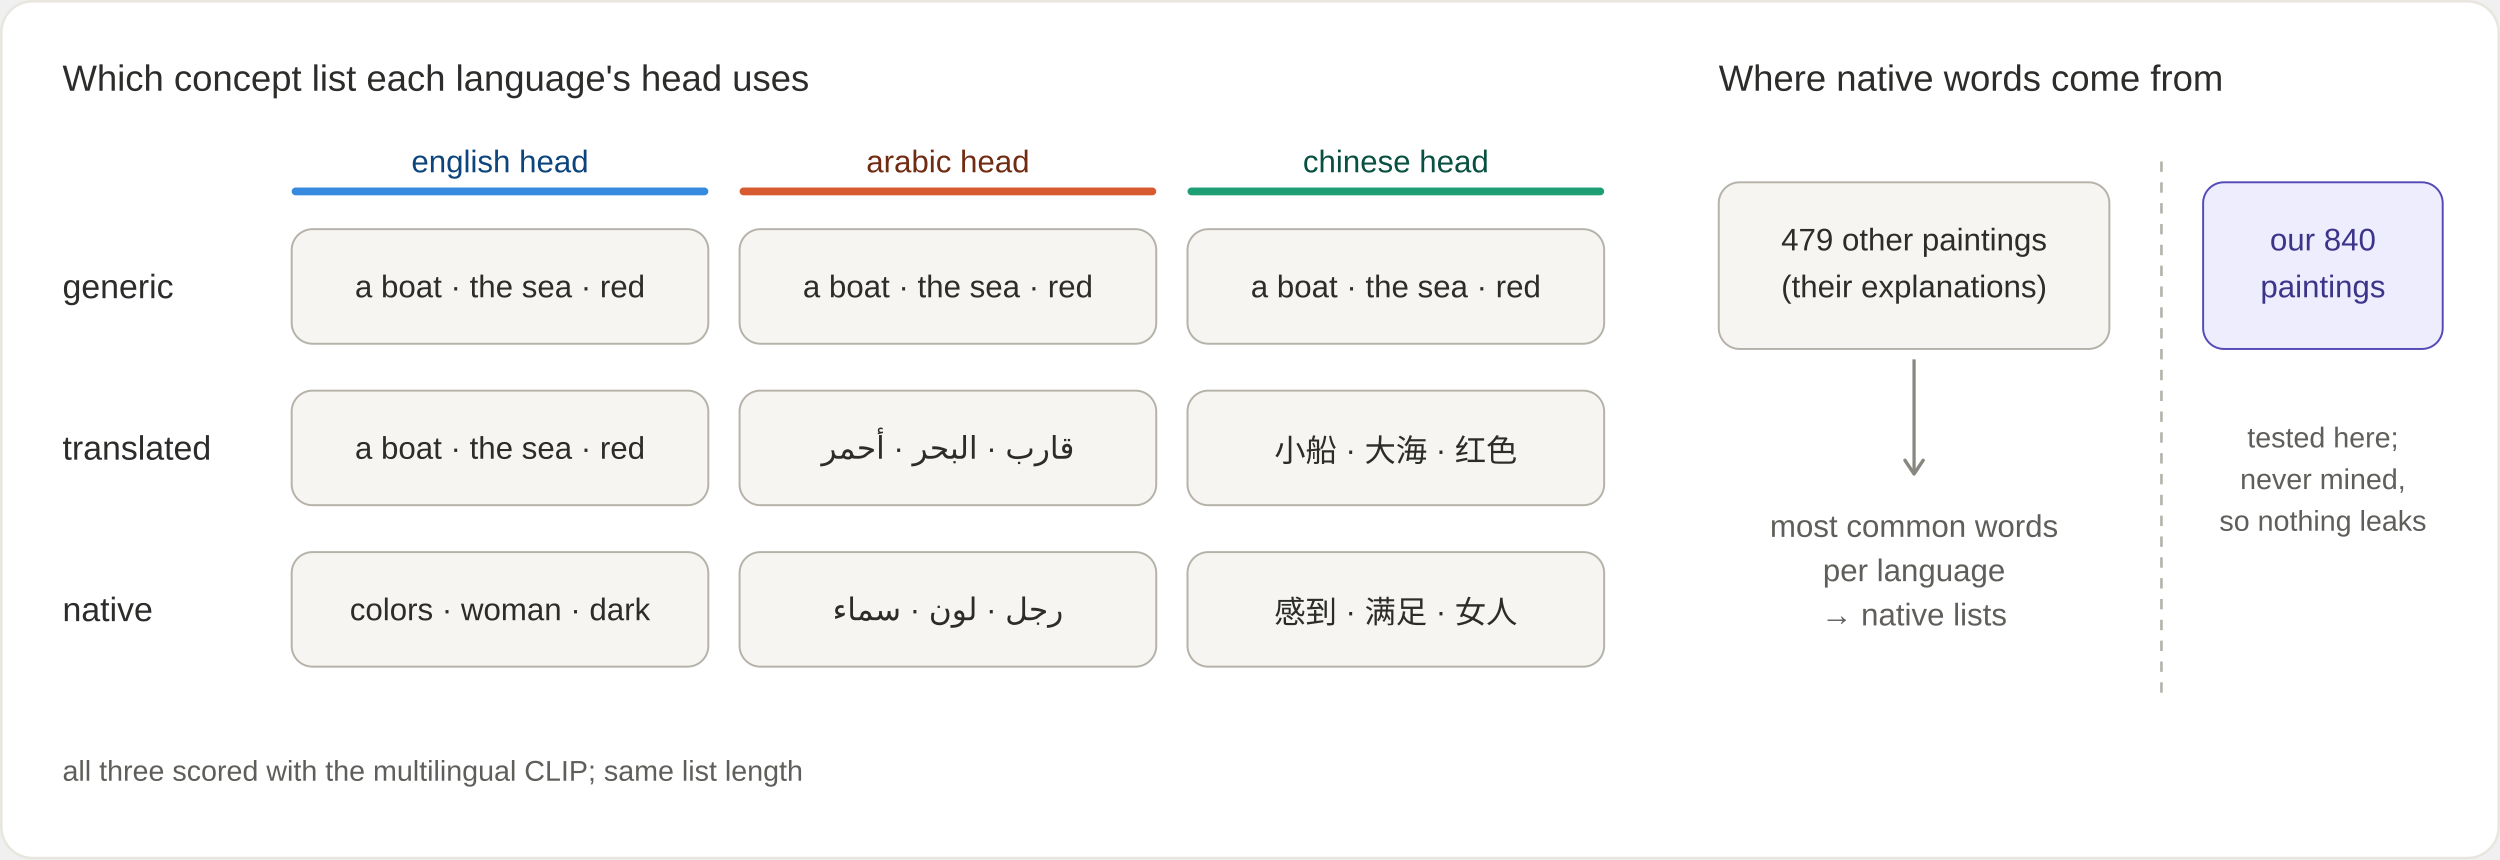
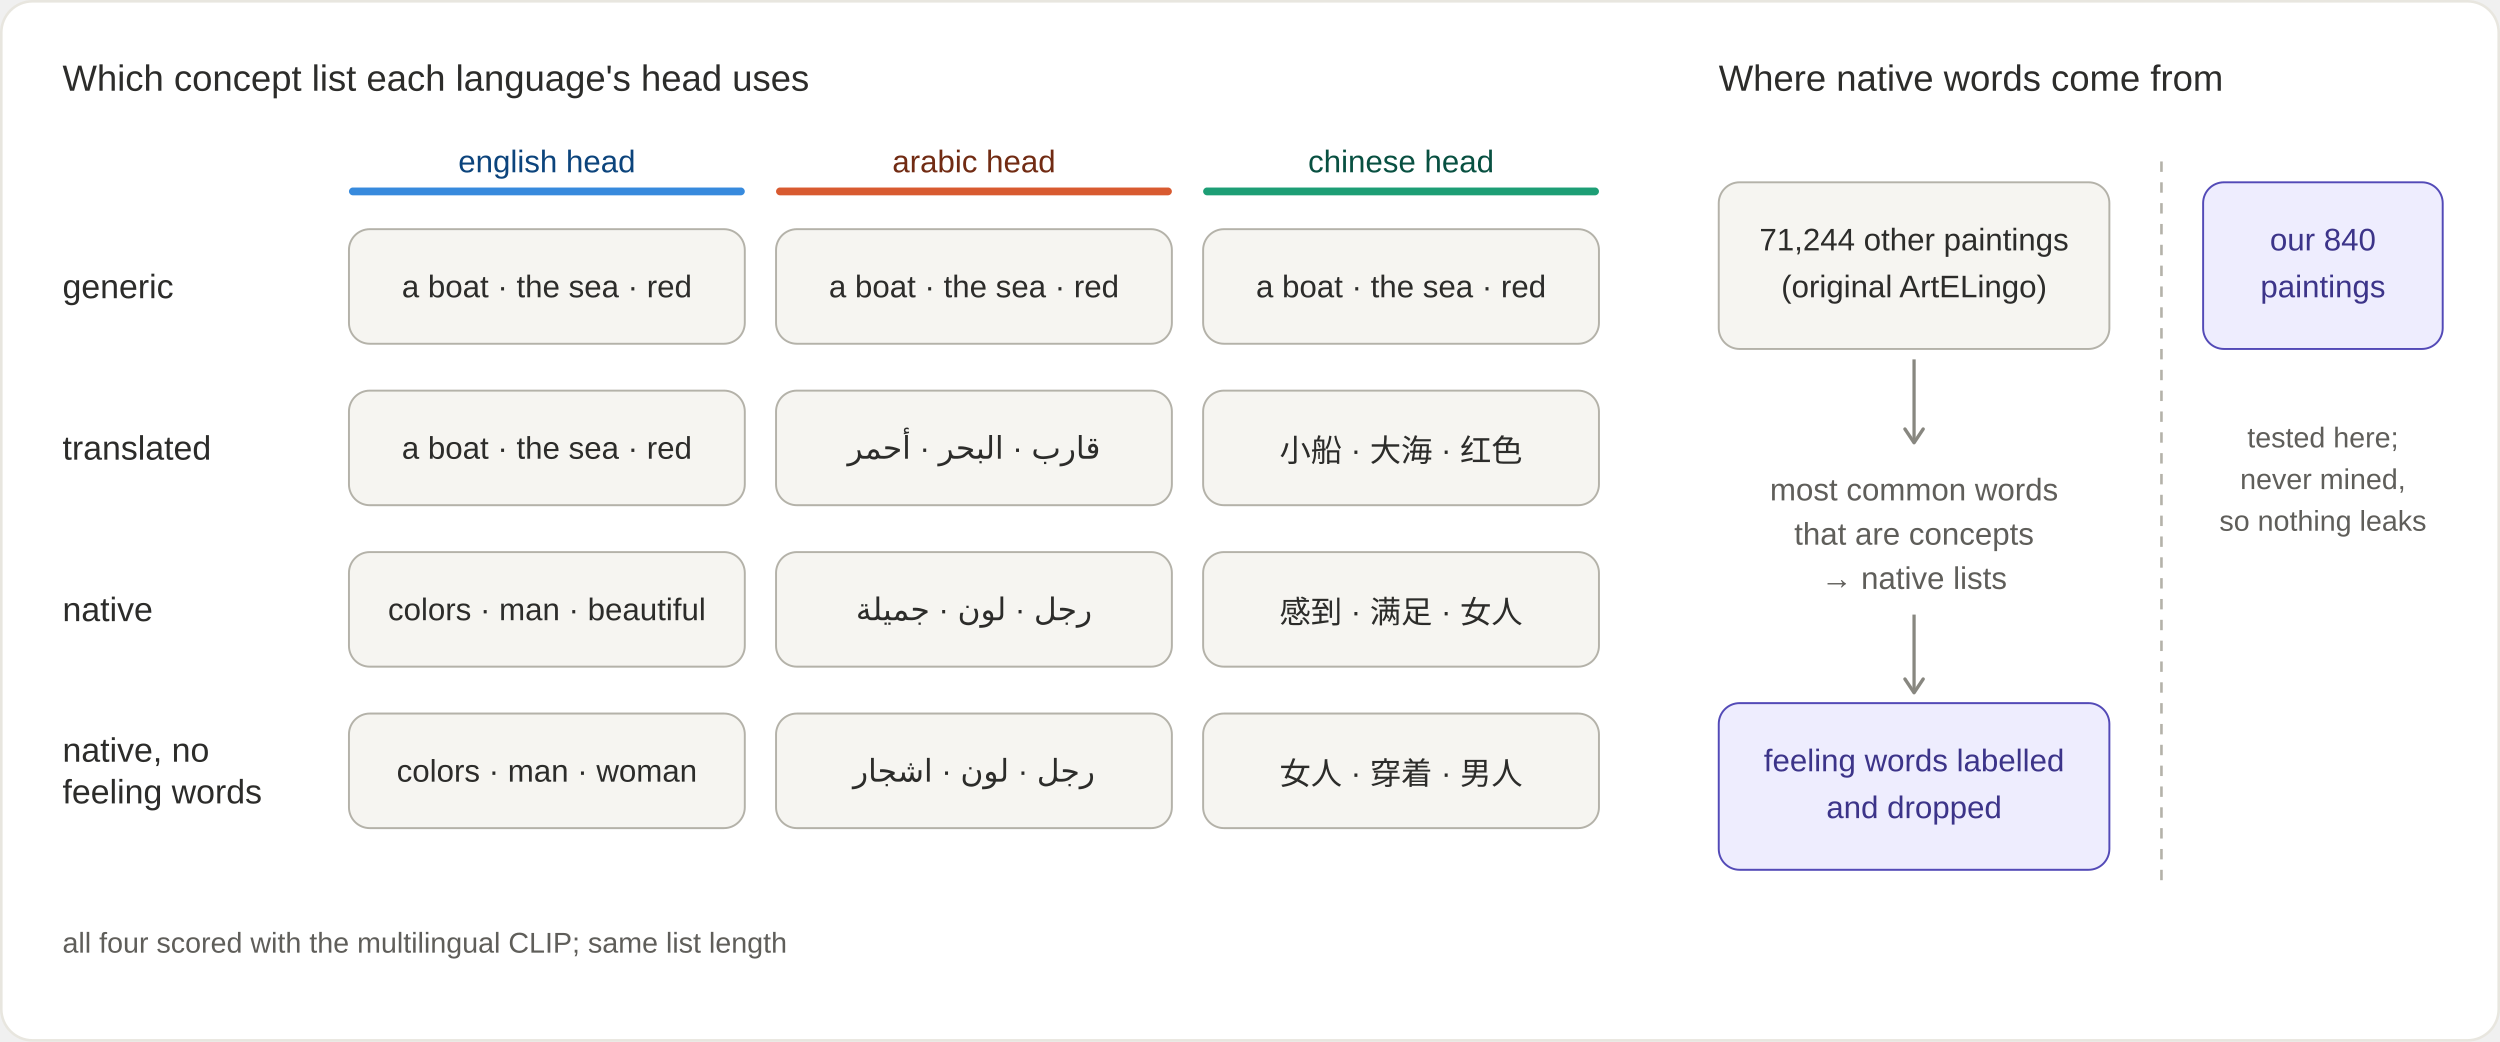
- <svg xmlns="http://www.w3.org/2000/svg" width="960" height="330" viewBox="0 0 960 330" role="img" font-family="-apple-system, BlinkMacSystemFont, 'Segoe UI', 'Helvetica Neue', Arial, sans-serif" style="max-width:100%;height:auto">
+ <svg xmlns="http://www.w3.org/2000/svg" width="960" height="400" viewBox="0 0 960 400" role="img" font-family="-apple-system, BlinkMacSystemFont, 'Segoe UI', 'Helvetica Neue', Arial, sans-serif" style="max-width:100%;height:auto">
  <defs>
    <marker id="arr" viewBox="0 0 10 10" refX="8" refY="5" markerWidth="7" markerHeight="7" orient="auto-start-reverse">
      <path d="M2 1L8 5L2 9" fill="none" stroke="context-stroke" stroke-width="1.5" stroke-linecap="round" stroke-linejoin="round" />
    </marker>
  </defs>
-   <rect x="0.5" y="0.5" width="959" height="329" rx="12" fill="#FFFFFF" stroke="#E8E6DF" />
+   <rect x="0.5" y="0.5" width="959" height="399" rx="12" fill="#FFFFFF" stroke="#E8E6DF" />
  <text x="24" y="30" font-size="14" fill="#2C2C2A" text-anchor="start" font-weight="500" dominant-baseline="central">Which concept list each language's head uses</text>
-   <text x="192.0" y="62" font-size="12" fill="#0C447C" text-anchor="middle" font-weight="400" dominant-baseline="central">english head</text>
-   <rect x="112" y="72" width="160" height="3" rx="1.5" fill="#378ADD" />
-   <text x="364.0" y="62" font-size="12" fill="#712B13" text-anchor="middle" font-weight="400" dominant-baseline="central">arabic head</text>
-   <rect x="284" y="72" width="160" height="3" rx="1.5" fill="#D85A30" />
-   <text x="536.0" y="62" font-size="12" fill="#085041" text-anchor="middle" font-weight="400" dominant-baseline="central">chinese head</text>
-   <rect x="456" y="72" width="160" height="3" rx="1.5" fill="#1D9E75" />
+   <text x="210.0" y="62" font-size="12" fill="#0C447C" text-anchor="middle" font-weight="400" dominant-baseline="central">english head</text>
+   <rect x="134" y="72" width="152" height="3" rx="1.5" fill="#378ADD" />
+   <text x="374.0" y="62" font-size="12" fill="#712B13" text-anchor="middle" font-weight="400" dominant-baseline="central">arabic head</text>
+   <rect x="298" y="72" width="152" height="3" rx="1.5" fill="#D85A30" />
+   <text x="538.0" y="62" font-size="12" fill="#085041" text-anchor="middle" font-weight="400" dominant-baseline="central">chinese head</text>
+   <rect x="462" y="72" width="152" height="3" rx="1.5" fill="#1D9E75" />
  <text x="24" y="110" font-size="13" fill="#2C2C2A" text-anchor="start" font-weight="500" dominant-baseline="central">generic</text>
-   <rect x="112" y="88" width="160" height="44" rx="8" fill="#F6F5F1" stroke="#B4B2A9" stroke-width="0.75" />
-   <text x="192.0" y="110" font-size="12" fill="#2C2C2A" text-anchor="middle" font-weight="400" dominant-baseline="central">a boat · the sea · red</text>
-   <rect x="284" y="88" width="160" height="44" rx="8" fill="#F6F5F1" stroke="#B4B2A9" stroke-width="0.75" />
-   <text x="364.0" y="110" font-size="12" fill="#2C2C2A" text-anchor="middle" font-weight="400" dominant-baseline="central">a boat · the sea · red</text>
-   <rect x="456" y="88" width="160" height="44" rx="8" fill="#F6F5F1" stroke="#B4B2A9" stroke-width="0.75" />
-   <text x="536.0" y="110" font-size="12" fill="#2C2C2A" text-anchor="middle" font-weight="400" dominant-baseline="central">a boat · the sea · red</text>
+   <rect x="134" y="88" width="152" height="44" rx="8" fill="#F6F5F1" stroke="#B4B2A9" stroke-width="0.75" />
+   <text x="210.0" y="110" font-size="12" fill="#2C2C2A" text-anchor="middle" font-weight="400" dominant-baseline="central">a boat · the sea · red</text>
+   <rect x="298" y="88" width="152" height="44" rx="8" fill="#F6F5F1" stroke="#B4B2A9" stroke-width="0.75" />
+   <text x="374.0" y="110" font-size="12" fill="#2C2C2A" text-anchor="middle" font-weight="400" dominant-baseline="central">a boat · the sea · red</text>
+   <rect x="462" y="88" width="152" height="44" rx="8" fill="#F6F5F1" stroke="#B4B2A9" stroke-width="0.75" />
+   <text x="538.0" y="110" font-size="12" fill="#2C2C2A" text-anchor="middle" font-weight="400" dominant-baseline="central">a boat · the sea · red</text>
  <text x="24" y="172" font-size="13" fill="#2C2C2A" text-anchor="start" font-weight="500" dominant-baseline="central">translated</text>
-   <rect x="112" y="150" width="160" height="44" rx="8" fill="#F6F5F1" stroke="#B4B2A9" stroke-width="0.75" />
-   <text x="192.0" y="172" font-size="12" fill="#2C2C2A" text-anchor="middle" font-weight="400" dominant-baseline="central">a boat · the sea · red</text>
-   <rect x="284" y="150" width="160" height="44" rx="8" fill="#F6F5F1" stroke="#B4B2A9" stroke-width="0.75" />
-   <text x="364.0" y="172" font-size="12" fill="#2C2C2A" text-anchor="middle" font-weight="400" dominant-baseline="central">قارب · البحر · أحمر</text>
-   <rect x="456" y="150" width="160" height="44" rx="8" fill="#F6F5F1" stroke="#B4B2A9" stroke-width="0.75" />
-   <text x="536.0" y="172" font-size="12" fill="#2C2C2A" text-anchor="middle" font-weight="400" dominant-baseline="central">小船 · 大海 · 红色</text>
+   <rect x="134" y="150" width="152" height="44" rx="8" fill="#F6F5F1" stroke="#B4B2A9" stroke-width="0.75" />
+   <text x="210.0" y="172" font-size="12" fill="#2C2C2A" text-anchor="middle" font-weight="400" dominant-baseline="central">a boat · the sea · red</text>
+   <rect x="298" y="150" width="152" height="44" rx="8" fill="#F6F5F1" stroke="#B4B2A9" stroke-width="0.75" />
+   <text x="374.0" y="172" font-size="12" fill="#2C2C2A" text-anchor="middle" font-weight="400" dominant-baseline="central">قارب · البحر · أحمر</text>
+   <rect x="462" y="150" width="152" height="44" rx="8" fill="#F6F5F1" stroke="#B4B2A9" stroke-width="0.75" />
+   <text x="538.0" y="172" font-size="12" fill="#2C2C2A" text-anchor="middle" font-weight="400" dominant-baseline="central">小船 · 大海 · 红色</text>
  <text x="24" y="234" font-size="13" fill="#2C2C2A" text-anchor="start" font-weight="500" dominant-baseline="central">native</text>
-   <rect x="112" y="212" width="160" height="44" rx="8" fill="#F6F5F1" stroke="#B4B2A9" stroke-width="0.75" />
-   <text x="192.0" y="234" font-size="12" fill="#2C2C2A" text-anchor="middle" font-weight="400" dominant-baseline="central">colors · woman · dark</text>
-   <rect x="284" y="212" width="160" height="44" rx="8" fill="#F6F5F1" stroke="#B4B2A9" stroke-width="0.75" />
-   <text x="364.0" y="234" font-size="12" fill="#2C2C2A" text-anchor="middle" font-weight="400" dominant-baseline="central">رجل · لون · سماء</text>
-   <rect x="456" y="212" width="160" height="44" rx="8" fill="#F6F5F1" stroke="#B4B2A9" stroke-width="0.75" />
-   <text x="536.0" y="234" font-size="12" fill="#2C2C2A" text-anchor="middle" font-weight="400" dominant-baseline="central">感到 · 满足 · 女人</text>
-   <text x="24" y="296" font-size="11" fill="#5F5E5A" text-anchor="start" font-weight="400" dominant-baseline="central">all three scored with the multilingual CLIP; same list length</text>
+   <rect x="134" y="212" width="152" height="44" rx="8" fill="#F6F5F1" stroke="#B4B2A9" stroke-width="0.75" />
+   <text x="210.0" y="234" font-size="12" fill="#2C2C2A" text-anchor="middle" font-weight="400" dominant-baseline="central">colors · man · beautiful</text>
+   <rect x="298" y="212" width="152" height="44" rx="8" fill="#F6F5F1" stroke="#B4B2A9" stroke-width="0.75" />
+   <text x="374.0" y="234" font-size="12" fill="#2C2C2A" text-anchor="middle" font-weight="400" dominant-baseline="central">رجل · لون · جميلة</text>
+   <rect x="462" y="212" width="152" height="44" rx="8" fill="#F6F5F1" stroke="#B4B2A9" stroke-width="0.75" />
+   <text x="538.0" y="234" font-size="12" fill="#2C2C2A" text-anchor="middle" font-weight="400" dominant-baseline="central">感到 · 满足 · 女人</text>
+   <text x="24" y="288" font-size="13" fill="#2C2C2A" text-anchor="start" font-weight="500" dominant-baseline="central">native, no</text>
+   <text x="24" y="304" font-size="13" fill="#2C2C2A" text-anchor="start" font-weight="500" dominant-baseline="central">feeling words</text>
+   <rect x="134" y="274" width="152" height="44" rx="8" fill="#F6F5F1" stroke="#B4B2A9" stroke-width="0.75" />
+   <text x="210.0" y="296" font-size="12" fill="#2C2C2A" text-anchor="middle" font-weight="400" dominant-baseline="central">colors · man · woman</text>
+   <rect x="298" y="274" width="152" height="44" rx="8" fill="#F6F5F1" stroke="#B4B2A9" stroke-width="0.75" />
+   <text x="374.0" y="296" font-size="12" fill="#2C2C2A" text-anchor="middle" font-weight="400" dominant-baseline="central">رجل · لون · اشجار</text>
+   <rect x="462" y="274" width="152" height="44" rx="8" fill="#F6F5F1" stroke="#B4B2A9" stroke-width="0.75" />
+   <text x="538.0" y="296" font-size="12" fill="#2C2C2A" text-anchor="middle" font-weight="400" dominant-baseline="central">女人 · 穿着 · 男人</text>
+   <text x="24" y="362" font-size="11" fill="#5F5E5A" text-anchor="start" font-weight="400" dominant-baseline="central">all four scored with the multilingual CLIP; same list length</text>
  <text x="660" y="30" font-size="14" fill="#2C2C2A" text-anchor="start" font-weight="500" dominant-baseline="central">Where native words come from</text>
  <rect x="660" y="70" width="150" height="64" rx="8" fill="#F6F5F1" stroke="#B4B2A9" stroke-width="0.75" />
-   <text x="735" y="92" font-size="12" fill="#2C2C2A" text-anchor="middle" font-weight="400" dominant-baseline="central">479 other paintings</text>
-   <text x="735" y="110" font-size="12" fill="#2C2C2A" text-anchor="middle" font-weight="400" dominant-baseline="central">(their explanations)</text>
-   <line x1="735" y1="138" x2="735" y2="182" stroke="#888780" stroke-width="1.25" marker-end="url(#arr)" />
-   <text x="735" y="202" font-size="12" fill="#5F5E5A" text-anchor="middle" font-weight="400" dominant-baseline="central">most common words</text>
-   <text x="735" y="219" font-size="12" fill="#5F5E5A" text-anchor="middle" font-weight="400" dominant-baseline="central">per language</text>
-   <text x="735" y="236" font-size="12" fill="#5F5E5A" text-anchor="middle" font-weight="400" dominant-baseline="central">→ native lists</text>
-   <line x1="830" y1="62" x2="830" y2="270" stroke="#B4B2A9" stroke-dasharray="4 4" />
+   <text x="735" y="92" font-size="12" fill="#2C2C2A" text-anchor="middle" font-weight="400" dominant-baseline="central">71,244 other paintings</text>
+   <text x="735" y="110" font-size="12" fill="#2C2C2A" text-anchor="middle" font-weight="400" dominant-baseline="central">(original ArtELingo)</text>
+   <line x1="735" y1="138" x2="735" y2="170" stroke="#888780" stroke-width="1.25" marker-end="url(#arr)" />
+   <text x="735" y="188" font-size="12" fill="#5F5E5A" text-anchor="middle" font-weight="400" dominant-baseline="central">most common words</text>
+   <text x="735" y="205" font-size="12" fill="#5F5E5A" text-anchor="middle" font-weight="400" dominant-baseline="central">that are concepts</text>
+   <text x="735" y="222" font-size="12" fill="#5F5E5A" text-anchor="middle" font-weight="400" dominant-baseline="central">→ native lists</text>
+   <line x1="735" y1="236" x2="735" y2="266" stroke="#888780" stroke-width="1.25" marker-end="url(#arr)" />
+   <rect x="660" y="270" width="150" height="64" rx="8" fill="#EEEDFE" stroke="#534AB7" stroke-width="0.75" />
+   <text x="735" y="292" font-size="12" fill="#3C3489" text-anchor="middle" font-weight="400" dominant-baseline="central">feeling words labelled</text>
+   <text x="735" y="310" font-size="12" fill="#3C3489" text-anchor="middle" font-weight="400" dominant-baseline="central">and dropped</text>
+   <line x1="830" y1="62" x2="830" y2="340" stroke="#B4B2A9" stroke-dasharray="4 4" />
  <rect x="846" y="70" width="92" height="64" rx="8" fill="#EEEDFE" stroke="#534AB7" stroke-width="0.75" />
  <text x="892" y="92" font-size="12" fill="#3C3489" text-anchor="middle" font-weight="400" dominant-baseline="central">our 840</text>
  <text x="892" y="110" font-size="12" fill="#3C3489" text-anchor="middle" font-weight="400" dominant-baseline="central">paintings</text>
  <text x="892" y="168" font-size="11" fill="#5F5E5A" text-anchor="middle" font-weight="400" dominant-baseline="central">tested here;</text>
  <text x="892" y="184" font-size="11" fill="#5F5E5A" text-anchor="middle" font-weight="400" dominant-baseline="central">never mined,</text>
  <text x="892" y="200" font-size="11" fill="#5F5E5A" text-anchor="middle" font-weight="400" dominant-baseline="central">so nothing leaks</text>
</svg>
